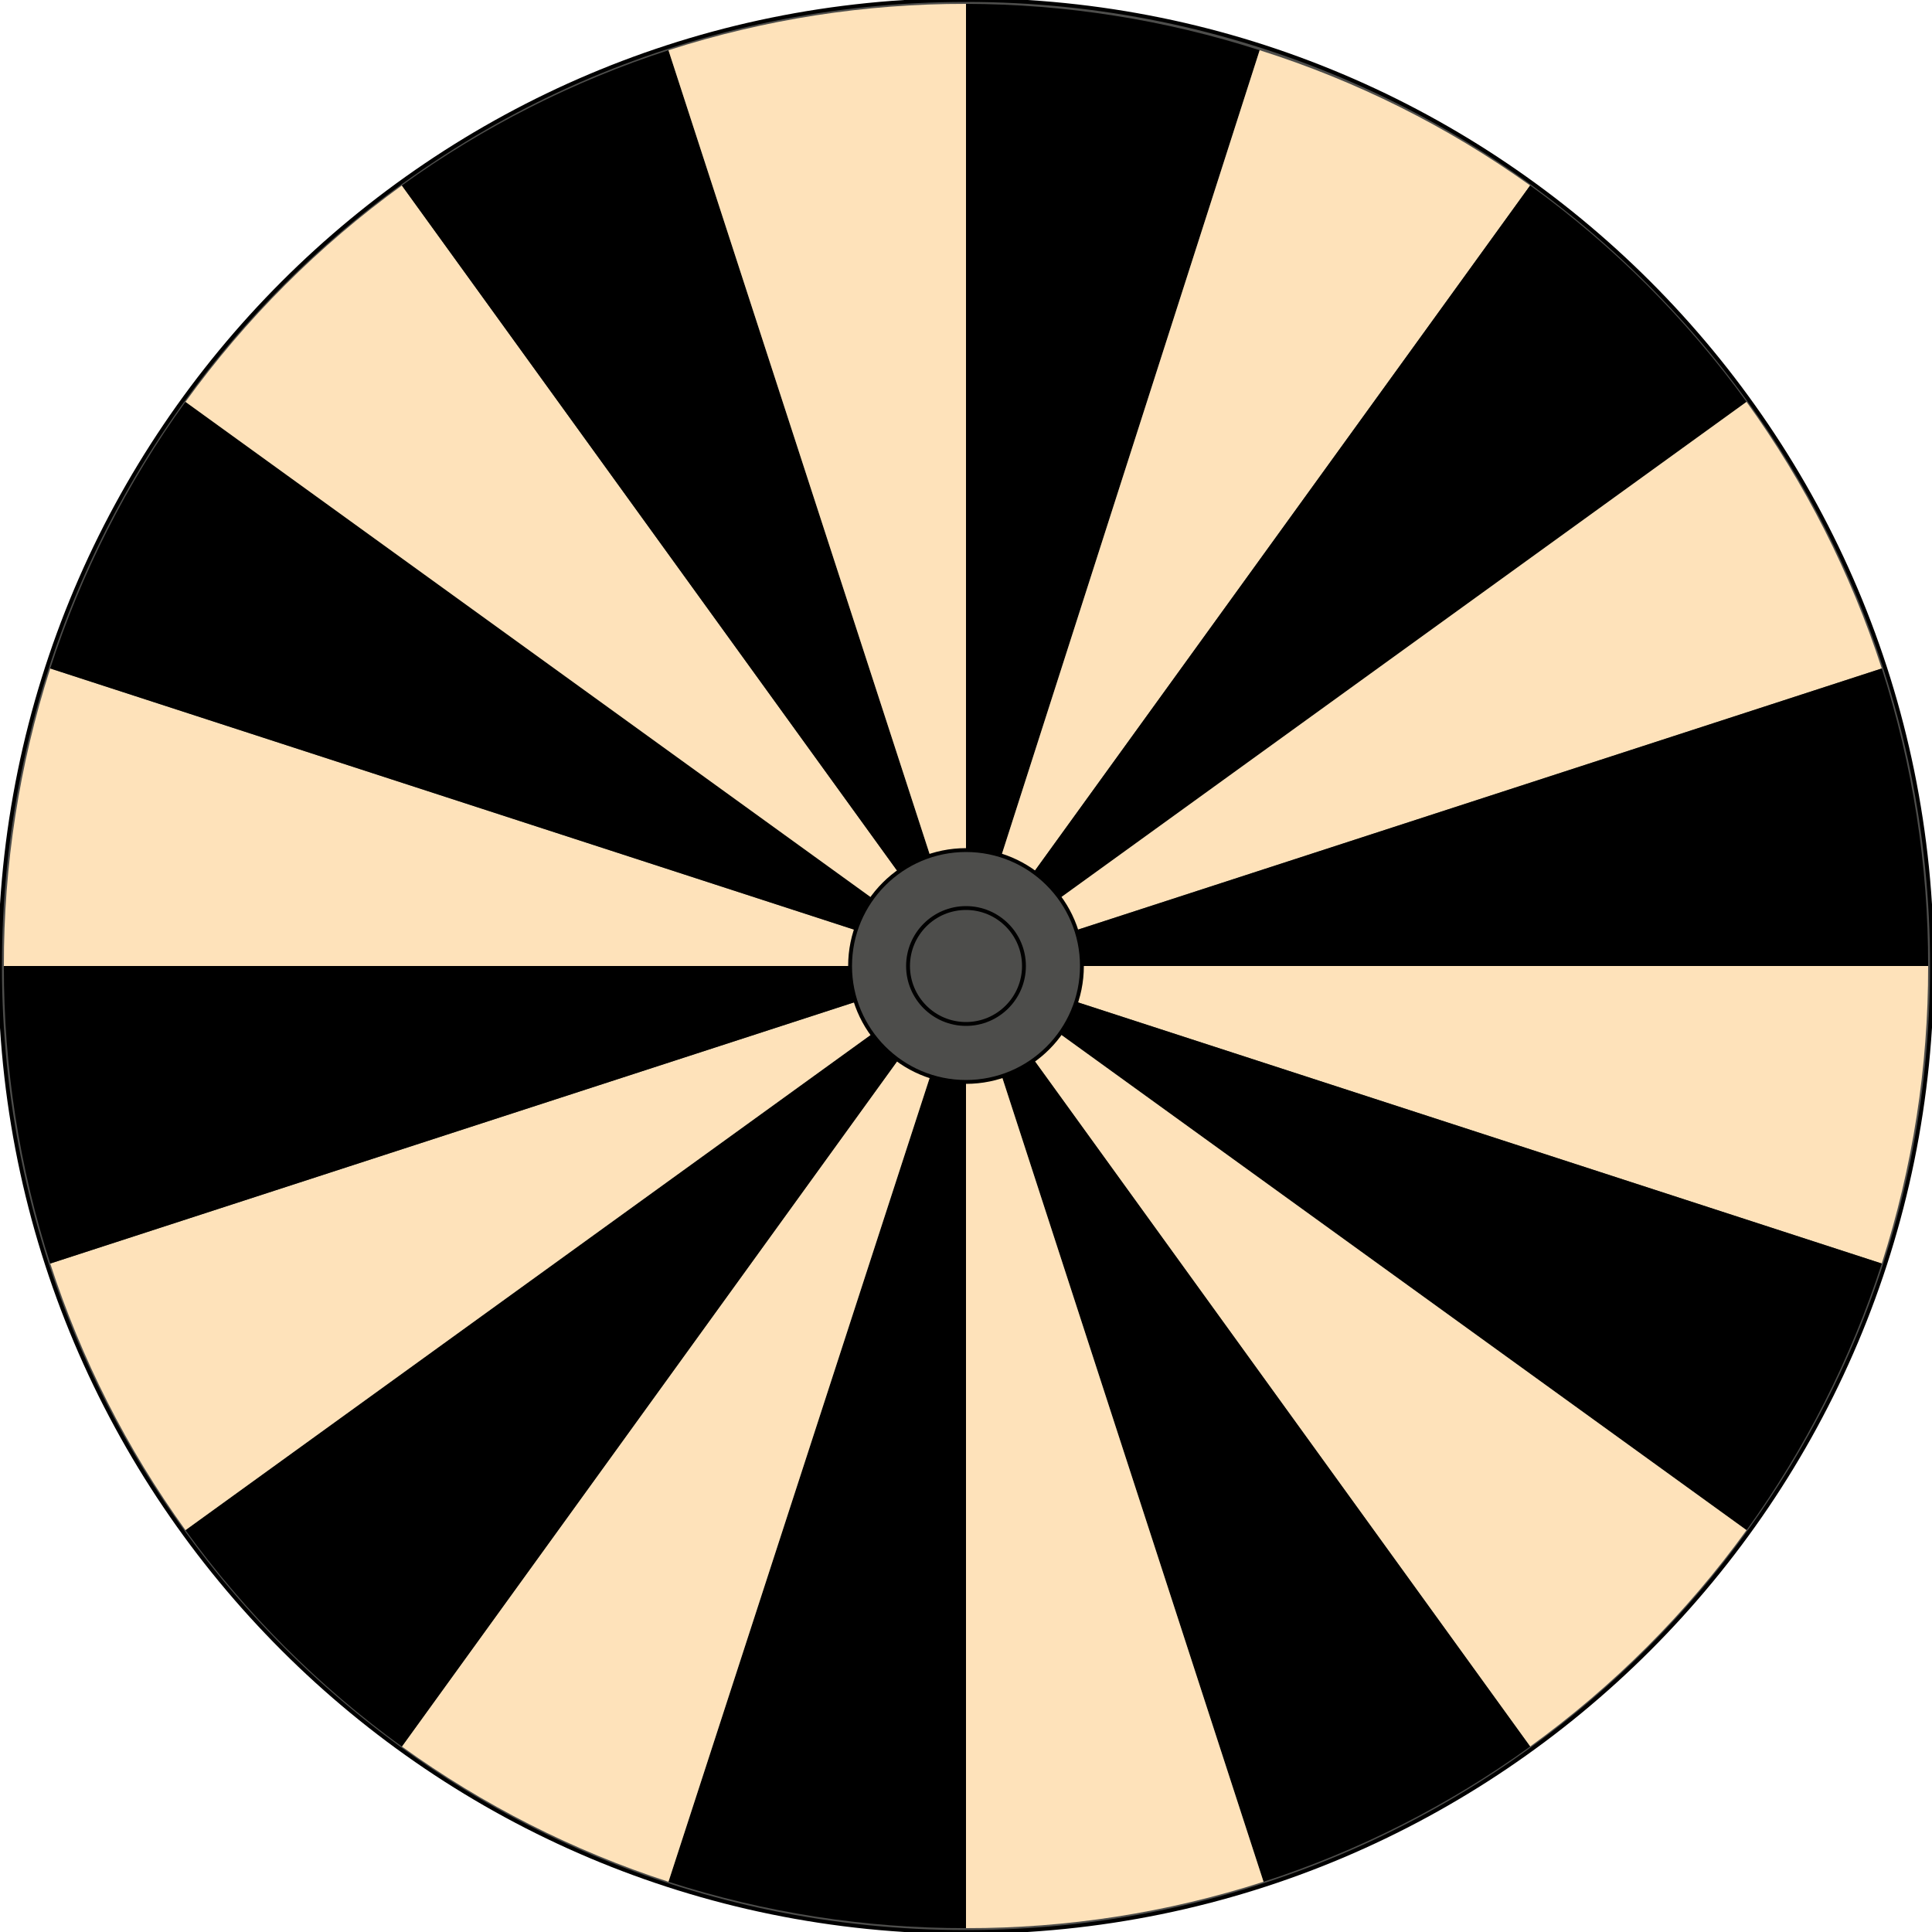
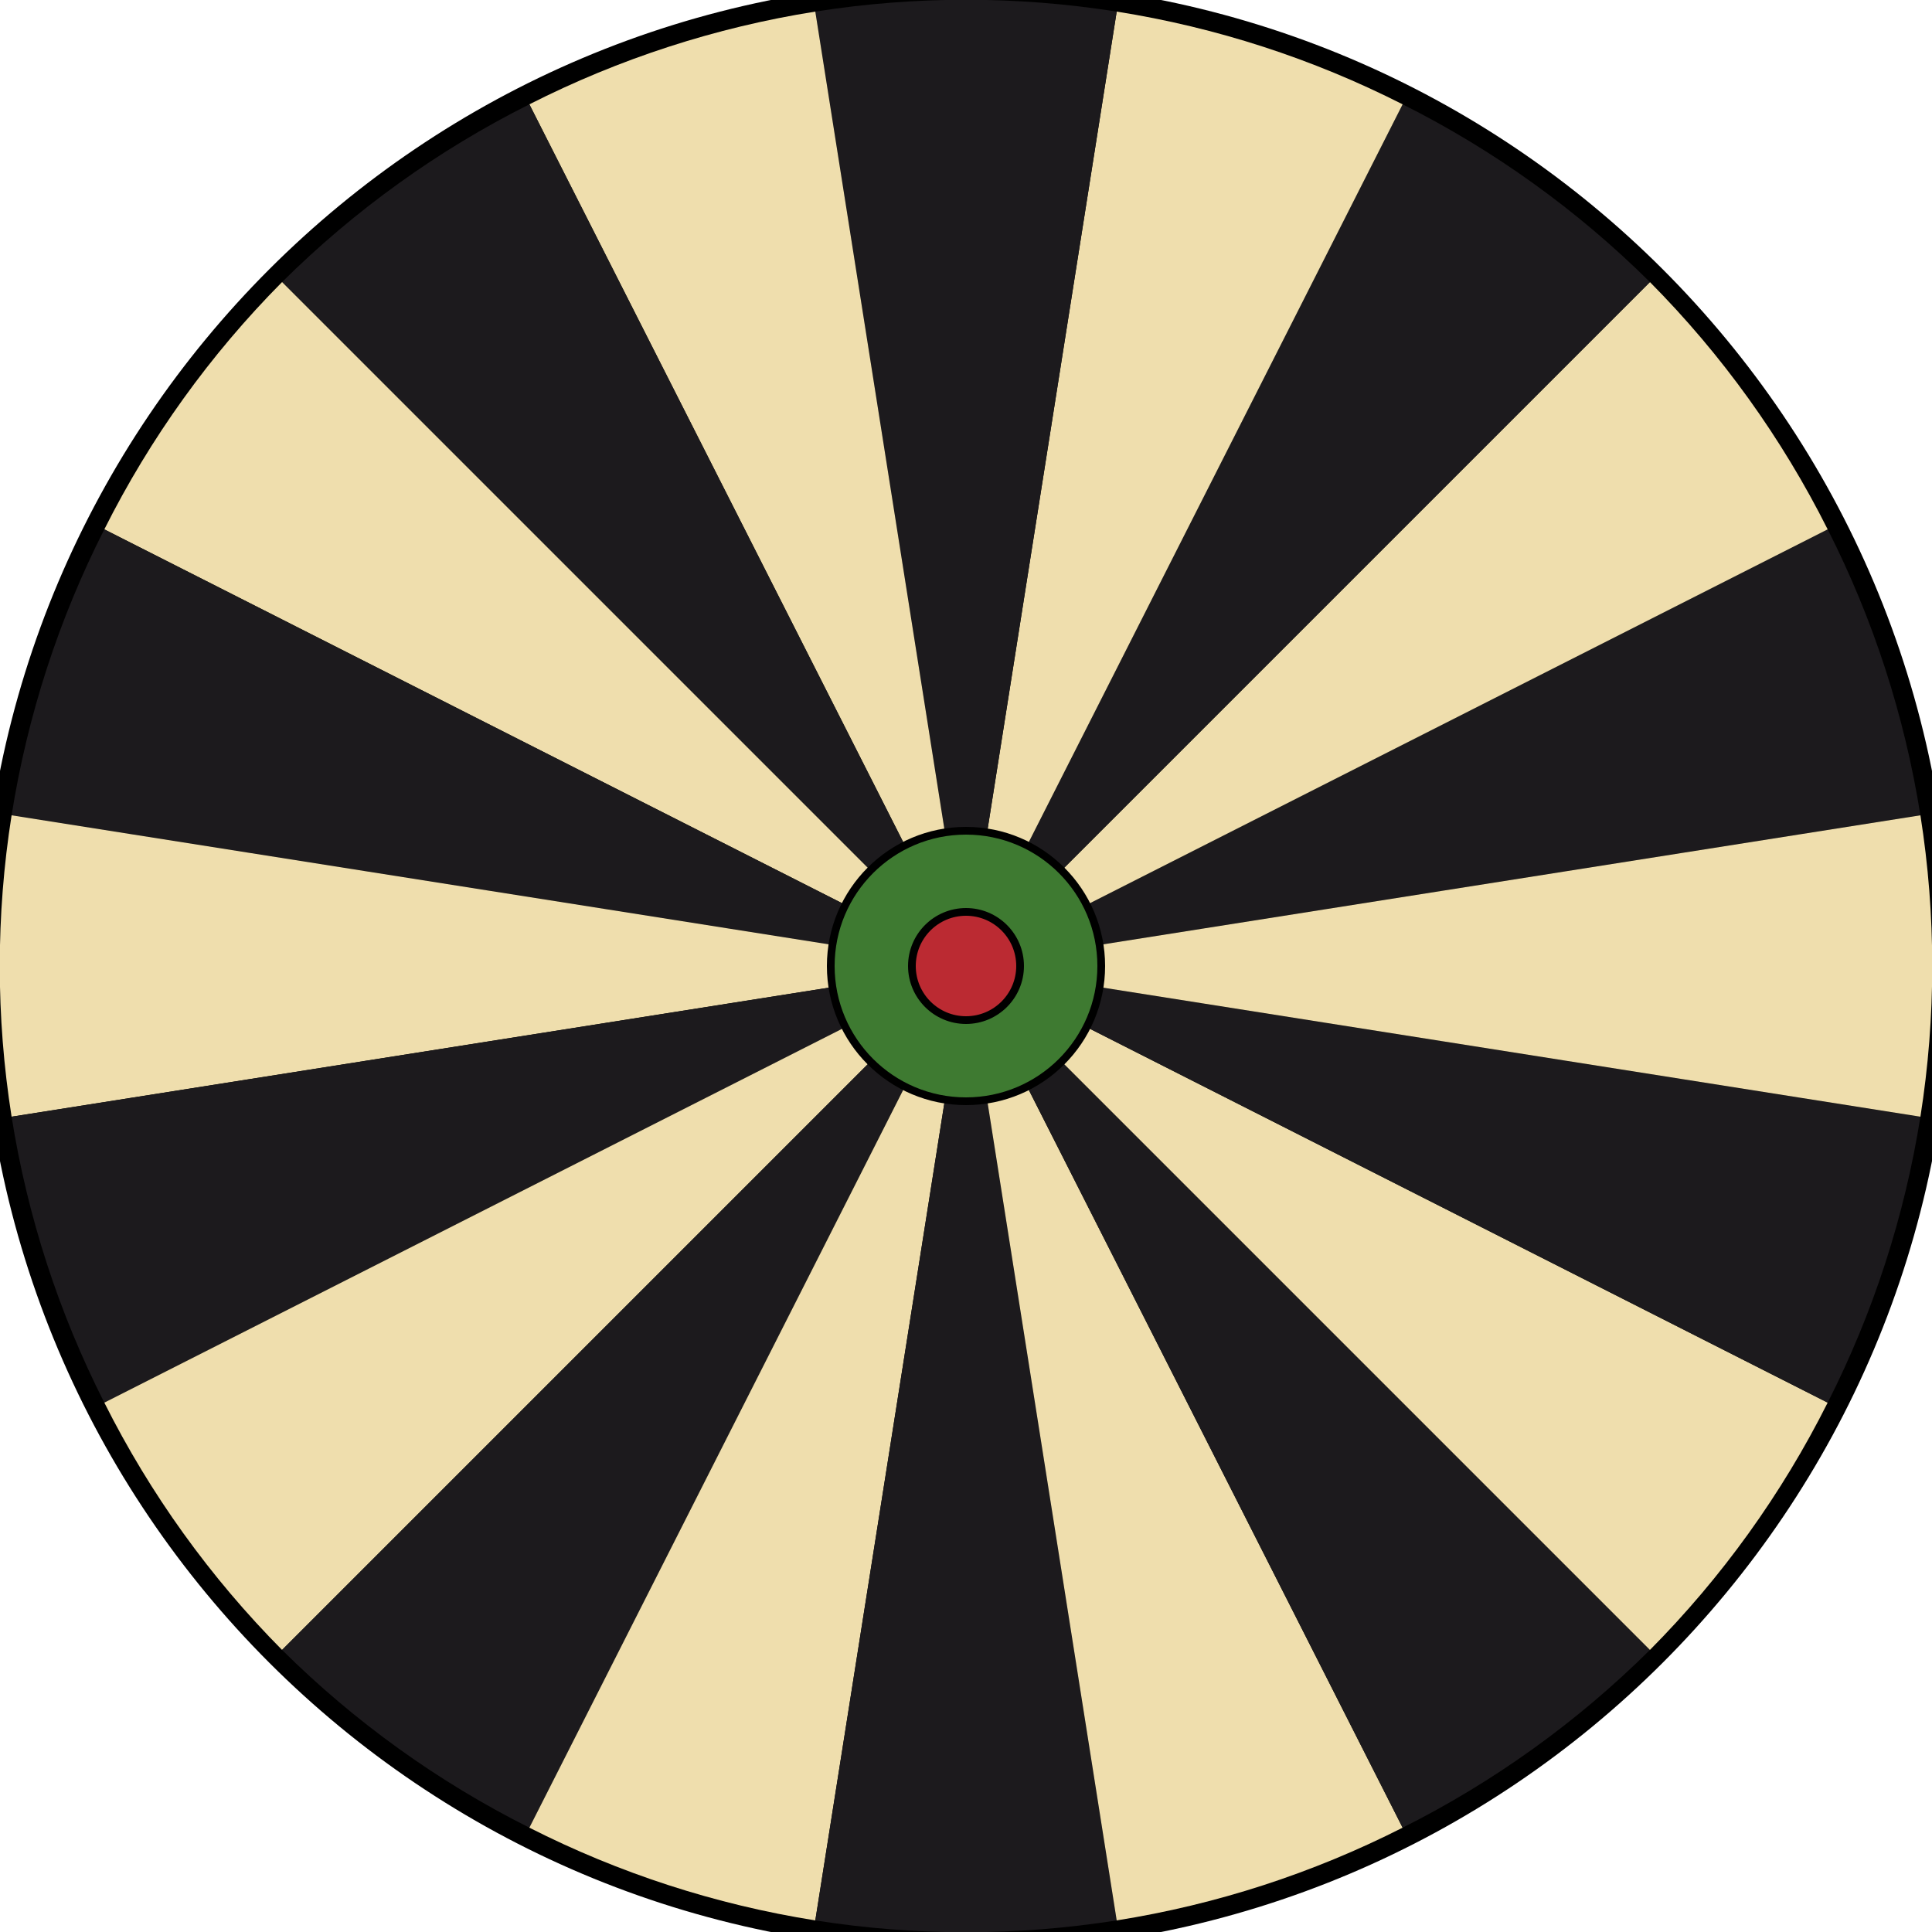
<svg xmlns="http://www.w3.org/2000/svg" viewBox="0 0 500 500">
-   <circle cx="250" cy="250" r="250" stroke="black" stroke-width="1" fill="#4d4d4b" />
+   <circle cx="250" cy="250" r="250" stroke="black" stroke-width="10" />
  <g>
-     <path d="M250,250 L1,250 A250,250 0 0,1 13,173 Z" fill="#fee2ba" />
-     <path d="M250,250 L13,173 A250,250 0 0,1 48,104 Z" fill="dark" />
-     <path d="M250,250 L48,104 A250,250 0 0,1 104,48 Z" fill="#fee2ba" />
-     <path d="M250,250 L104,48 A250,250 0 0,1 173,13 Z" fill="dark" />
-     <path d="M250,250 L173,13 A250,250 0 0,1 250,1 Z" fill="#fee2ba" />
-     <path d="M250,250 L250,1 A250,250 0 0,1 326,13 Z" fill="dark" />
-     <path d="M250,250 L326,13 A250,250 0 0,1 396,48 Z" fill="#fee2ba" />
-     <path d="M250,250 L396,48 A250,250 0 0,1 452,104 Z" fill="dark" />
-     <path d="M250,250 L452,104 A250,250 0 0,1 487,173 Z" fill="#fee2ba" />
-     <path d="M250,250 L487,173 A250,250 0 0,1 499,250 Z" fill="dark" />
-     <path d="M250,250 L499,250 A250,250 0 0,1 487,327 Z" fill="#fee2ba" />
-     <path d="M250,250 L487,327 A250,250 0 0,1 452,396 Z" fill="dark" />
-     <path d="M250,250 L452,396 A250,250 0 0,1 396,452 Z" fill="#fee2ba" />
-     <path d="M250,250 L396,452 A250,250 0 0,1 327,487 Z" fill="dark" />
-     <path d="M250,250 L327,487 A250,250 0 0,1 250,499 Z" fill="#fee2ba" />
-     <path d="M250,250 L250,499 A250,250 0 0,1 173,487 Z" fill="dark" />
-     <path d="M250,250 L173,487 A250,250 0 0,1 104,452 Z" fill="#fee2ba" />
-     <path d="M250,250 L104,452 A250,250 0 0,1 48,396 Z" fill="dark" />
-     <path d="M250,250 L48,396 A250,250 0 0,1 13,327 Z" fill="#fee2ba" />
-     <path d="M250,250 L13,327 A250,250 0 0,1 1,250 Z" fill="dark" />
+     <path d="M250,250 L497,211 A250,250 0 0 0 473,137 Z" fill="#1C1A1D" />
+     <path d="M250,250 L473,137 A250,250 0 0 0 427,73 Z" fill="#EFDEAD" />
+     <path d="M250,250 L427,73 A250,250 0 0 0 363,27 Z" fill="#1C1A1D" />
+     <path d="M250,250 L363,27 A250,250 0 0 0 289,3 Z" fill="#EFDEAD" />
+     <path d="M250,250 L289,3 A250,250 0 0 0 211,3 Z" fill="#1C1A1D" />
+     <path d="M250,250 L211,3 A250,250 0 0 0 137,27 Z" fill="#EFDEAD" />
+     <path d="M250,250 L137,27 A250,250 0 0 0 73,73 Z" fill="#1C1A1D" />
+     <path d="M250,250 L73,73 A250,250 0 0 0 27,137 Z" fill="#EFDEAD" />
+     <path d="M250,250 L27,137 A250,250 0 0 0 3,211 Z" fill="#1C1A1D" />
+     <path d="M250,250 L3,211 A250,250 0 0 0 3,289 Z" fill="#EFDEAD" />
+     <path d="M250,250 L3,289 A250,250 0 0 0 27,363 Z" fill="#1C1A1D" />
+     <path d="M250,250 L27,363 A250,250 0 0 0 73,427 Z" fill="#EFDEAD" />
+     <path d="M250,250 L73,427 A250,250 0 0 0 137,473 Z" fill="#1C1A1D" />
+     <path d="M250,250 L137,473 A250,250 0 0 0 211,497 Z" fill="#EFDEAD" />
+     <path d="M250,250 L211,497 A250,250 0 0 0 289,497 Z" fill="#1C1A1D" />
+     <path d="M250,250 L289,497 A250,250 0 0 0 363,473 Z" fill="#EFDEAD" />
+     <path d="M250,250 L363,473 A250,250 0 0 0 427,427 Z" fill="#1C1A1D" />
+     <path d="M250,250 L427,427 A250,250 0 0 0 473,363 Z" fill="#EFDEAD" />
+     <path d="M250,250 L473,363 A250,250 0 0 0 497,289 Z" fill="#1C1A1D" />
+     <path d="M250,250 L497,289 A250,250 0 0 0 497,211 Z" fill="#EFDEAD" />
  </g>
-   <circle cx="250" cy="250" r="125" stroke="lighgray" stroke-width="1" fill="rgba(0,0,0,0)" />
-   <circle cx="250" cy="250" r="30" stroke="black" stroke-width="1" fill="#4d4d4b" />
-   <circle cx="250" cy="250" r="15" stroke="black" stroke-width="1" fill="#4d4d4b" />
+   <circle cx="250" cy="250" r="35" stroke="black" stroke-width="2" fill="#3E7A31" />
+   <circle cx="250" cy="250" r="14" stroke="black" stroke-width="2" fill="#BB2A32" />
</svg>
